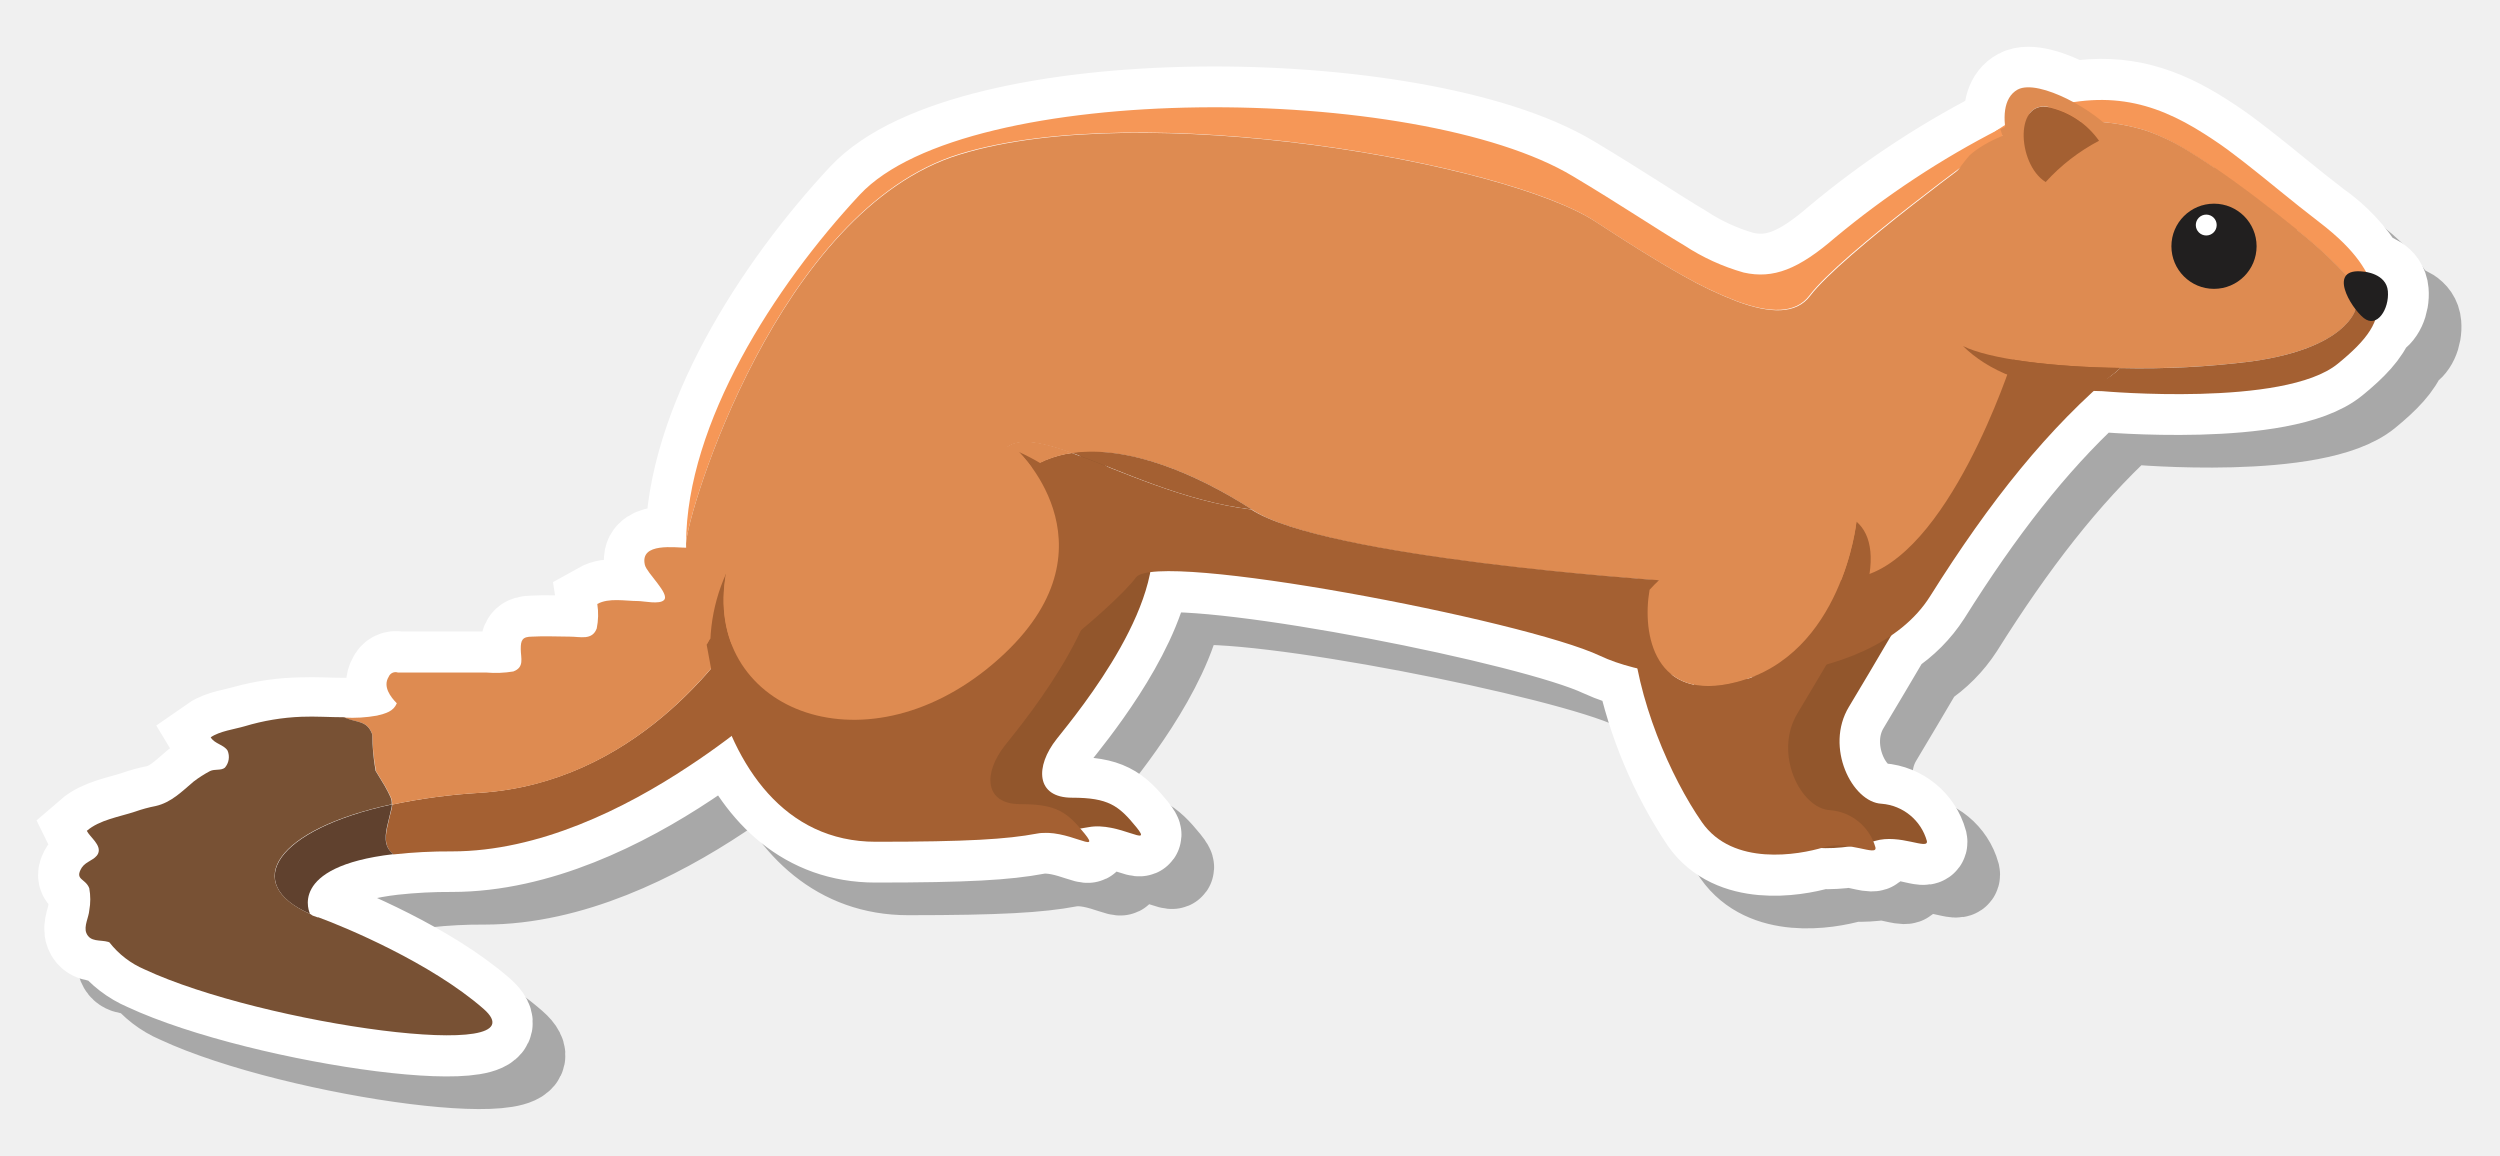
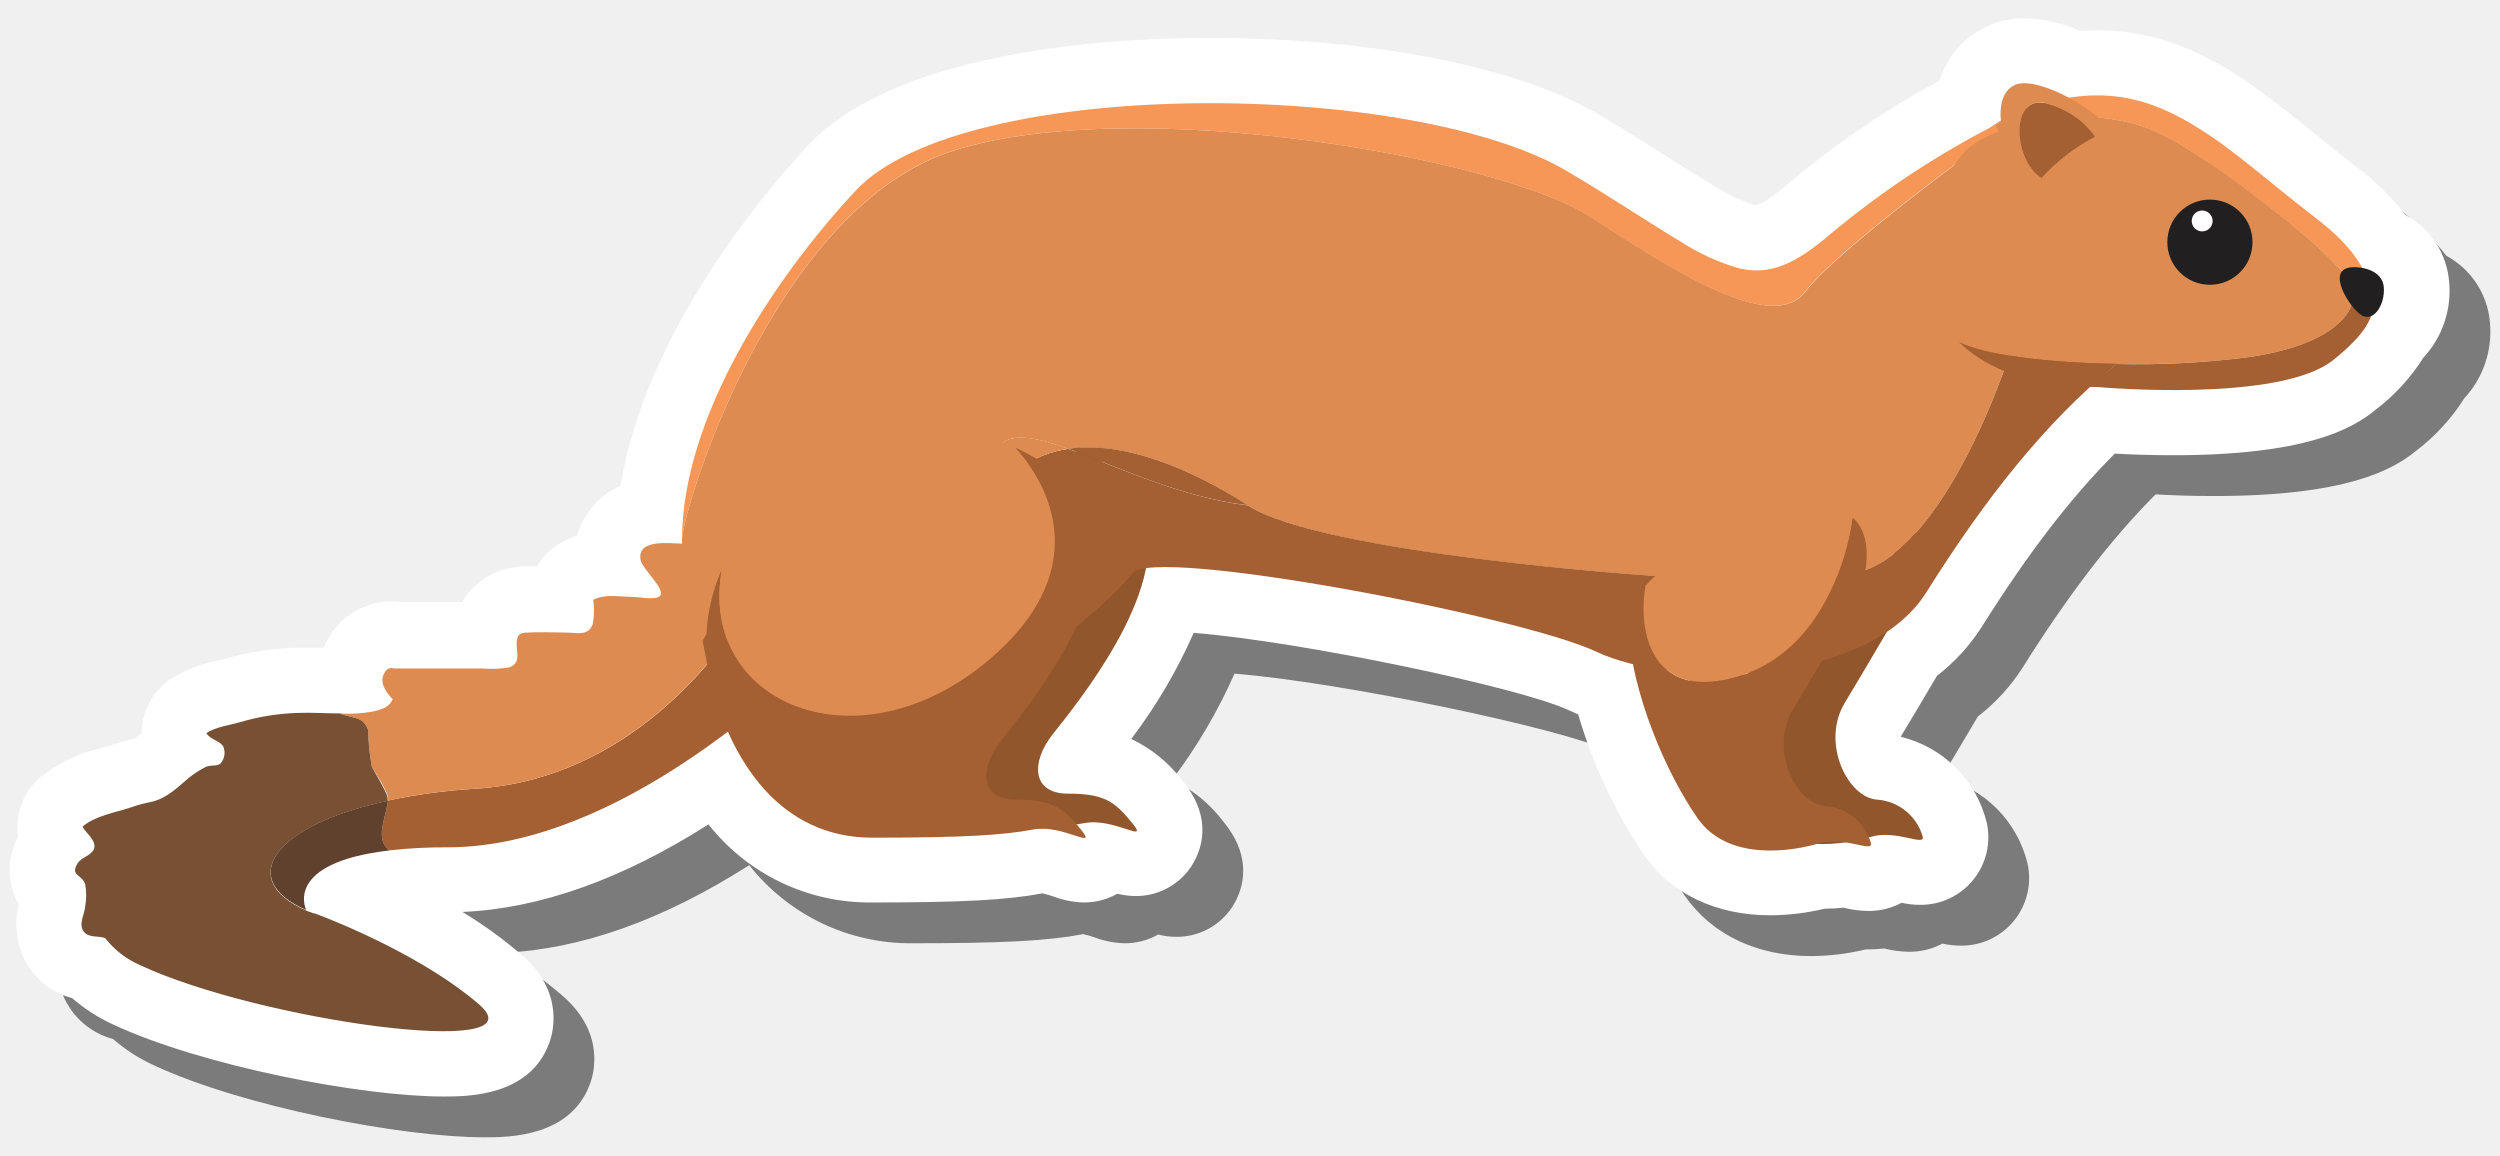
<svg xmlns="http://www.w3.org/2000/svg" id="Layer_1" data-name="Layer 1" width="306.38" height="141.62" viewBox="0 0 306.38 141.62">
  <defs>
    <style>
-       .cls-1, .cls-2, .cls-8 {
-         fill: #fff;
-       }
- 
      .cls-1 {
-         stroke: #000;
-         opacity: 0.3;
-       }
- 
-       .cls-1, .cls-2 {
-         stroke-miterlimit: 10;
-         stroke-width: 10px;
+         fill: #050505;
+         opacity: 0.5;
      }

      .cls-2 {
-         stroke: #fff;
+         fill: #fff;
      }

      .cls-3 {
        fill: #f69757;
      }

      .cls-4 {
        fill: #a46032;
      }

      .cls-5 {
        fill: #de8b51;
      }

      .cls-6 {
        fill: #92562c;
      }

      .cls-7 {
        fill: #211f1f;
      }

-       .cls-9 {
+       .cls-8 {
        fill: #60412e;
      }

-       .cls-10 {
+       .cls-9 {
        fill: #785134;
      }
    </style>
  </defs>
  <g>
-     <path class="cls-1" d="M296.64,39.69c-.14-1.74-1.92-2.23-2.64-2.36a20.11,20.11,0,0,0-5.75-6.14c-3.41-2.61-6.36-5.13-9.15-7.3-.4-.32-.8-.62-1.19-.91-1.28-1-2.53-1.84-3.77-2.63-5-3.2-9.89-4.84-16.13-3.85-2.57-1.38-5.35-2.24-6.75-1.49s-1.73,2.38-1.55,4.27a14.77,14.77,0,0,0-1.24.82,108.17,108.17,0,0,0-19.55,13c-4.5,3.89-7.58,5.12-11.23,4.3a26.33,26.33,0,0,1-7.27-3.32c-3.49-2.07-7.82-5-13.67-8.49-19-11.41-74.21-11.83-87.38,2.27-10.45,11.21-21.23,28-21.29,42.73v.17c0,.11,0,.22,0,.33-1.65,0-5.67-.59-5,2.1.23,1,3.09,3.55,2.35,4.3-.53.58-2.5.13-3.18.13-1.58,0-3.58-.43-5,.37a8.39,8.39,0,0,1-.07,3c-.56,1.49-2,1-3.32,1-1.51,0-3.07-.09-4.58,0-1.22,0-1.42.42-1.41,1.54s.47,2.21-.91,2.73a13.25,13.25,0,0,1-3.33.13q-3.28,0-6.57,0c-1.41,0-2.82,0-4.24,0a.91.91,0,0,0-1.14.53c-.74,1.19.23,2.46,1,3.24-.42,1-1.33,1.24-2.43,1.51a17.18,17.18,0,0,1-4.08.4c-1.76,0-3.54-.13-5.21-.06A27.8,27.8,0,0,0,34,93c-1.25.37-3.09.6-4.18,1.36.48.81,1.61.89,2.07,1.63a2,2,0,0,1-.33,2.09c-.48.39-1.24.13-1.83.42a14.27,14.27,0,0,0-2,1.28c-1.44,1.22-2.75,2.57-4.65,3a16.36,16.36,0,0,0-2.53.69c-1.93.64-4.35,1-5.91,2.35.37.77,1.84,1.75,1.38,2.79-.37.79-1.46.91-2,1.72-1,1.57.37,1.32.86,2.56a7.57,7.57,0,0,1,0,2.73c-.06.82-.69,1.93-.36,2.76.47,1.15,1.72.81,2.68,1.09a.39.39,0,0,1,.15.06,10.84,10.84,0,0,0,4.3,3.31c14.49,6.77,49.27,11.58,41.53,4.82-6.46-5.63-16.93-10-20.22-11.2l-.11,0c-.2-.08-.4-.13-.59-.21L42,116s-2.93-5.79,10.21-7.32a62.78,62.78,0,0,1,7.17-.37c10.63,0,21.18-5.22,29.08-10.47,1.9-1.25,3.64-2.5,5.2-3.68,3.26,7.34,8.92,13,17.64,13,11.21,0,16.08-.31,19.74-1s8,2.65,5.85,0l-.52-.61,1-.18c3.66-.72,8,2.64,5.85,0s-3.42-3.61-7.88-3.61-4.55-3.84-1.87-7.21c2.12-2.66,9.85-12.06,11.45-20.4,8.77-1.21,46.79,6.28,55.2,10.26a23.59,23.59,0,0,0,4.45,1.51,54.27,54.27,0,0,0,7.93,18.88c3.68,5.28,11.38,4.1,14.6,3.16a19.8,19.8,0,0,0,3.6-.2c1.82.29,3.21.87,3.06.12a4.89,4.89,0,0,0-.25-.73l.23-.06c3-1,6.6,1.18,6.36,0a6.27,6.27,0,0,0-5.55-4.56c-3.59-.17-7-6.92-4-11.88,1.53-2.52,3.56-6,5.18-8.73a16.41,16.41,0,0,0,4.79-4.82c6.5-10.36,12.87-18.57,20-25.16.34,0,.68,0,1,0,0,0,22.32,2,28.85-3.37,2.3-1.88,3.92-3.56,4.56-5.32C296.06,42.85,296.77,41.23,296.64,39.69Z" />
-     <path class="cls-2" d="M292.64,35.69c-.14-1.74-1.92-2.23-2.64-2.36a20.11,20.11,0,0,0-5.75-6.14c-3.41-2.61-6.36-5.13-9.15-7.3-.4-.32-.8-.62-1.19-.91-1.28-1-2.53-1.84-3.77-2.63-5-3.2-9.89-4.84-16.13-3.85-2.57-1.38-5.35-2.24-6.75-1.49s-1.73,2.38-1.55,4.27a14.77,14.77,0,0,0-1.24.82,108.17,108.17,0,0,0-19.55,13c-4.5,3.89-7.58,5.12-11.23,4.3a26.33,26.33,0,0,1-7.27-3.32c-3.49-2.07-7.82-5-13.67-8.49-19-11.41-74.21-11.83-87.38,2.27-10.45,11.21-21.23,28-21.29,42.73v.17c0,.11,0,.22,0,.33-1.65,0-5.67-.59-5,2.1.23,1,3.09,3.55,2.35,4.3-.53.58-2.5.13-3.18.13-1.58,0-3.58-.43-5,.37a8.39,8.39,0,0,1-.07,3c-.56,1.49-2,1-3.32,1-1.51,0-3.07-.09-4.58,0-1.22,0-1.42.42-1.41,1.54s.47,2.21-.91,2.73a13.25,13.25,0,0,1-3.33.13q-3.28,0-6.57,0c-1.41,0-2.82,0-4.24,0a.91.91,0,0,0-1.14.53c-.74,1.19.23,2.46,1,3.24-.42,1-1.33,1.24-2.43,1.51a17.18,17.18,0,0,1-4.08.4c-1.76,0-3.54-.13-5.21-.06A27.8,27.8,0,0,0,30,89c-1.25.37-3.09.6-4.18,1.36.48.81,1.61.89,2.07,1.63a2,2,0,0,1-.33,2.09c-.48.39-1.24.13-1.83.42a14.27,14.27,0,0,0-2,1.28c-1.44,1.22-2.75,2.57-4.65,3a16.36,16.36,0,0,0-2.53.69c-1.93.64-4.35,1-5.91,2.35.37.77,1.84,1.75,1.38,2.79-.37.79-1.46.91-2,1.72-1,1.57.37,1.32.86,2.56a7.57,7.57,0,0,1,0,2.73c-.06.82-.69,1.93-.36,2.76.47,1.15,1.72.81,2.68,1.09a.39.39,0,0,1,.15.06,10.84,10.84,0,0,0,4.3,3.31c14.49,6.77,49.27,11.58,41.53,4.82-6.46-5.63-16.93-10-20.22-11.2l-.11,0c-.2-.08-.4-.13-.59-.21L38,112s-2.93-5.79,10.21-7.32a62.78,62.78,0,0,1,7.17-.37c10.63,0,21.18-5.22,29.08-10.47,1.9-1.25,3.64-2.5,5.2-3.68,3.26,7.34,8.92,13,17.64,13,11.21,0,16.08-.31,19.74-1s8,2.65,5.85,0l-.52-.61,1-.18c3.66-.72,8,2.64,5.85,0s-3.42-3.61-7.88-3.61-4.55-3.84-1.87-7.21c2.12-2.66,9.85-12.06,11.45-20.4,8.77-1.21,46.79,6.28,55.2,10.26a23.59,23.59,0,0,0,4.45,1.51,54.27,54.27,0,0,0,7.93,18.88c3.68,5.28,11.38,4.1,14.6,3.16a19.8,19.8,0,0,0,3.6-.2c1.82.29,3.21.87,3.06.12a4.89,4.89,0,0,0-.25-.73l.23-.06c3-1,6.6,1.18,6.36,0a6.27,6.27,0,0,0-5.55-4.56c-3.59-.17-7-6.92-4-11.88,1.53-2.52,3.56-6,5.18-8.73a16.41,16.41,0,0,0,4.79-4.82c6.5-10.36,12.87-18.57,20-25.16.34,0,.68,0,1,0,0,0,22.32,2,28.85-3.37,2.3-1.88,3.92-3.56,4.56-5.32C292.06,38.85,292.77,37.23,292.64,35.69ZM123.41,54.75h0a2.54,2.54,0,0,1,.53-.31A2.54,2.54,0,0,0,123.41,54.75Zm30,7.69a13.83,13.83,0,0,0,2.12,1.1,13.83,13.83,0,0,1-2.12-1.1Zm93.38-18.36Z" />
+     <path class="cls-1" d="M59.38,139.38c-10.2,0-29.71-3.78-40.53-8.83a20.86,20.86,0,0,1-5-3.22,9.19,9.19,0,0,1-6.18-5.49,10,10,0,0,1-.39-6,8.72,8.72,0,0,1,0-8.33A8,8,0,0,1,10,100.2a18.35,18.35,0,0,1,7.44-3.52c.4-.11.79-.22,1.15-.34a24.56,24.56,0,0,1,3-.85l.78-.67a8,8,0,0,1,3.42-6.51A16.08,16.08,0,0,1,31.53,86l.72-.17a34.9,34.9,0,0,1,9-1.45l1.29,0c.7,0,1.42,0,2.14,0a9.27,9.27,0,0,1,.46-1A8.86,8.86,0,0,1,53,78.72a9.24,9.24,0,0,1,1,.06c.82,0,1.63,0,2.44,0h5.16a9.1,9.1,0,0,1,7.8-4.37c.45,0,.92,0,1.4,0a8,8,0,0,1,2.94-2.88,10.63,10.63,0,0,1,2-.9,9.36,9.36,0,0,1,1.67-3.3,9.46,9.46,0,0,1,3.64-2.79c3.06-19,18-36.36,22.89-41.63,11.17-12,38.19-13.26,49.29-13.26,20.09,0,38.05,3.58,48.05,9.58,3.25,1.95,6,3.69,8.42,5.22,2,1.27,3.72,2.36,5.22,3.25a23.74,23.74,0,0,0,4.92,2.39,2,2,0,0,0,.35.05h0s.95,0,3.91-2.59a111.8,111.8,0,0,1,18.6-12.7A10.73,10.73,0,0,1,248,8.48a10.57,10.57,0,0,1,5.12-1.25,17.68,17.68,0,0,1,6.8,1.56c.72,0,1.44-.08,2.14-.08,5.77,0,11.14,1.71,16.92,5.39,1.32.84,2.71,1.82,4.26,3,.41.3.86.64,1.32,1,1.25,1,2.54,2,3.89,3.11,1.66,1.35,3.37,2.74,5.2,4.14a32,32,0,0,1,6.16,6,10.24,10.24,0,0,1,5.34,8.22A12,12,0,0,1,302,48.82a24.6,24.6,0,0,1-5.93,6.45c-2.91,2.37-8.64,5.52-24.81,5.52h0c-2.82,0-5.32-.1-7.09-.2-5.45,5.46-10.68,12.29-16.3,21.23a23.54,23.54,0,0,1-5.49,6c-1.39,2.37-3.08,5.21-4.42,7.42a.13.13,0,0,0,0,.06,14.3,14.3,0,0,1,10.52,10.53,8.28,8.28,0,0,1-8.21,10.06,10.7,10.7,0,0,1-2.23-.25,8.48,8.48,0,0,1-4.11,1,13,13,0,0,1-3-.4h0a22.53,22.53,0,0,1-2.32.12,28.69,28.69,0,0,1-6.65.81c-6.67,0-12.17-2.63-15.5-7.41a62.44,62.44,0,0,1-8.05-17.21c-.4-.17-.8-.34-1.18-.52-5.88-2.78-32.93-8.45-45.94-9.47a65.06,65.06,0,0,1-7.65,13,17,17,0,0,1,6.27,5.11c3.22,3.89,2.68,7.3,1.66,9.48a8.1,8.1,0,0,1-7.4,4.66,9.39,9.39,0,0,1-2.24-.28,8.27,8.27,0,0,1-4.1,1.07,11.16,11.16,0,0,1-3.66-.71,14.16,14.16,0,0,0-1.41-.41c-4.35.83-9.92,1.12-20.94,1.12a25.15,25.15,0,0,1-20-9.57c-10.54,6.72-20.68,10.33-30.15,10.73A53.34,53.34,0,0,1,69,122.09c5.13,4.49,3.82,9.39,3.29,10.79C69.88,139.38,62.25,139.38,59.38,139.38Z" />
+     <path class="cls-2" d="M54.38,134.38c-10.2,0-29.71-3.78-40.53-8.83a20.86,20.86,0,0,1-5-3.22,9.19,9.19,0,0,1-6.18-5.49,10,10,0,0,1-.39-6,8.72,8.72,0,0,1-.05-8.33A8,8,0,0,1,5,95.2a18.35,18.35,0,0,1,7.44-3.52c.4-.11.79-.22,1.15-.34a24.56,24.56,0,0,1,3-.85l.78-.67a8,8,0,0,1,3.42-6.51A16.08,16.08,0,0,1,26.53,81l.72-.17a34.9,34.9,0,0,1,9-1.45l1.29,0c.7,0,1.42,0,2.14,0a9.27,9.27,0,0,1,.46-1A8.86,8.86,0,0,1,48,73.72a9.24,9.24,0,0,1,1,.06c.82,0,1.63,0,2.44,0h5.16a9.1,9.1,0,0,1,7.8-4.37c.45,0,.92,0,1.4,0a8,8,0,0,1,2.94-2.88,10.63,10.63,0,0,1,2-.9,9.36,9.36,0,0,1,1.67-3.3,9.46,9.46,0,0,1,3.64-2.79c3.06-19,18-36.36,22.89-41.63,11.17-12,38.19-13.26,49.29-13.26,20.09,0,38.05,3.58,48.05,9.58,3.25,1.95,6,3.69,8.42,5.22,2,1.27,3.72,2.36,5.22,3.25a23.74,23.74,0,0,0,4.92,2.39,2,2,0,0,0,.35.05h0s.95,0,3.91-2.59a111.8,111.8,0,0,1,18.6-12.7A10.73,10.73,0,0,1,243,3.48a10.57,10.57,0,0,1,5.12-1.25,17.68,17.68,0,0,1,6.8,1.56c.72,0,1.44-.08,2.14-.08,5.77,0,11.14,1.71,16.92,5.39,1.32.84,2.71,1.82,4.26,3,.41.3.86.64,1.32,1,1.25,1,2.54,2,3.89,3.11,1.66,1.35,3.37,2.74,5.2,4.14a32,32,0,0,1,6.16,6,10.24,10.24,0,0,1,5.34,8.22A12,12,0,0,1,297,43.82a24.6,24.6,0,0,1-5.93,6.45c-2.91,2.37-8.64,5.52-24.81,5.52h0c-2.82,0-5.32-.1-7.09-.2-5.45,5.46-10.68,12.29-16.3,21.23a23.54,23.54,0,0,1-5.49,6c-1.39,2.37-3.08,5.21-4.42,7.42a.13.13,0,0,0,0,.06,14.3,14.3,0,0,1,10.52,10.53,8.28,8.28,0,0,1-8.21,10.06,10.7,10.7,0,0,1-2.23-.25,8.48,8.48,0,0,1-4.11,1,13,13,0,0,1-3-.4h0a22.53,22.53,0,0,1-2.32.12,28.69,28.69,0,0,1-6.65.81c-6.67,0-12.17-2.63-15.5-7.41a62.44,62.44,0,0,1-8.05-17.21c-.4-.17-.8-.34-1.18-.52-5.88-2.78-32.93-8.45-45.94-9.47a65.06,65.06,0,0,1-7.65,13,17,17,0,0,1,6.27,5.11c3.22,3.89,2.68,7.3,1.66,9.48a8.1,8.1,0,0,1-7.4,4.66,9.39,9.39,0,0,1-2.24-.28,8.27,8.27,0,0,1-4.1,1.07,11.16,11.16,0,0,1-3.66-.71,14.16,14.16,0,0,0-1.41-.41c-4.35.83-9.92,1.12-20.94,1.12a25.15,25.15,0,0,1-20-9.57c-10.54,6.72-20.68,10.33-30.15,10.73A53.34,53.34,0,0,1,64,117.09c5.13,4.49,3.82,9.39,3.29,10.79C64.88,134.38,57.25,134.38,54.38,134.38Z" />
    <g>
-       <path class="cls-3" d="M84.08,66.59c.12-3.72,11.33-40.89,33.48-47.71C140,12,184.46,19.93,195.43,27.1c3.6,2.35,7.25,4.69,10.68,6.6a47.68,47.68,0,0,0,6.71,3.2c4,1.48,7.21,1.6,8.93-.69C225.65,31.05,243.69,18,243.69,18c.6-.38,1.17-.76,1.72-1.12-.11-.36-.22-.71-.35-1.07A109.8,109.8,0,0,0,224.92,29.1c-4.5,3.89-7.58,5.12-11.23,4.3a26.33,26.33,0,0,1-7.27-3.32c-3.49-2.07-7.82-5-13.67-8.49-19-11.41-74.21-11.83-87.38,2.27C94.92,35.07,84.14,51.85,84.08,66.59Z" />
-       <path class="cls-3" d="M241.38,19c4-3.52,13.43-5.56,21.59-3a25.41,25.41,0,0,1,5.08,2.47c1.05.63,2.17,1.36,3.31,2.13,3.37,2.29,7,5.07,10.12,7.62a52.28,52.28,0,0,1,7.63,7.34,11.11,11.11,0,0,0,1.94.2c-.85-2.37-2.11-4.93-6.8-8.52-3.41-2.61-6.36-5.13-9.15-7.3-.4-.32-.8-.62-1.19-.91-1.28-1-2.53-1.84-3.77-2.63-6.37-4.06-12.51-5.64-21.52-2.46A17.34,17.34,0,0,0,241.38,19Z" />
-       <path class="cls-4" d="M48.22,104.71h0a62.78,62.78,0,0,1,7.17-.37c10.63,0,21.18-5.22,29.08-10.47a94.58,94.58,0,0,0,8.85-6.6c0-1.51,0-2.34,0-2.34l-1.68-9.1c-3,4.88-14,20.11-32.84,21.33a72.38,72.38,0,0,0-10.73,1.44c0,.46-.23,1-.48,2.19C47.25,102.23,46.93,103.68,48.22,104.71Z" />
-       <path class="cls-5" d="M42.18,87.94l.21.1c1.34.53,2.6.23,3.23,1.94a26.56,26.56,0,0,0,.46,4.53l1.14,1.88c.66,1.21.89,1.62.83,2.22a72.38,72.38,0,0,1,10.73-1.44C77.63,96,88.59,80.72,91.62,75.84l-1.54-8.28-.07,0L89.15,67a3.68,3.68,0,0,1-1,.25,34.12,34.12,0,0,1-3.88-.12c-1.52,0-5.89-.7-5.24,2.1.23,1,3.09,3.55,2.35,4.3-.53.58-2.5.13-3.18.13-1.58,0-3.58-.43-5,.36a8.44,8.44,0,0,1-.07,3c-.56,1.49-2,1-3.32,1-1.51,0-3.07-.09-4.58,0-1.22,0-1.42.42-1.41,1.54s.47,2.21-.91,2.73a13.25,13.25,0,0,1-3.33.13q-3.28,0-6.57,0c-1.41,0-2.82,0-4.24,0a.91.91,0,0,0-1.14.53c-.74,1.19.23,2.46,1,3.24-.42,1-1.33,1.24-2.43,1.51A17.18,17.18,0,0,1,42.18,87.94Z" />
-       <path class="cls-6" d="M206.3,76.09c.5,8.75,4.79,18.45,8.58,23.89s11.86,4,14.9,3.08,6.6,1.18,6.36,0a6.27,6.27,0,0,0-5.55-4.56c-3.59-.17-7-6.92-4-11.88s7.95-13.48,7.95-13.48c1.7-5.22,1.15-8.37-.71-10,0,0-1.7,16.31-14.7,19.67-10.08,2.61-11.61-5.88-10.65-11.31C207.06,73.11,206.22,74.71,206.3,76.09Z" />
-       <path class="cls-6" d="M93.79,82.8c2.5,10.29,8.67,19.57,19.88,19.57s16.08-.31,19.74-1,8,2.64,5.85,0-3.42-3.61-7.88-3.61-4.55-3.84-1.87-7.21S143.89,73,140.72,63.83c-1.64-4.75-5.86-7.61-9.54-9.27,0,0,13,12.35-3.13,26S92.32,85.93,95.31,69.47A22,22,0,0,0,93.79,82.8Z" />
-       <path class="cls-5" d="M84.08,66.59v.17a26.67,26.67,0,0,0,1.06,7.48C93.67,82.5,122,70.75,122,59c0-5.88,3.71-5.52,9.48-3.43,6.8-1,15.1,2.45,22,6.92,9.14,6,49.93,8.66,49.93,8.66s13.31,1.84,24.41-.35,18.85-26.41,18.85-26.41c4.72-6.61,9.6-9.65,13.89-9.74-2.78-8.32-10-18-11.65-20.11l-.32-.41s-1.32.61-3.44,1.71c.13.36.24.71.35,1.07-.55.36-1.12.74-1.72,1.12,0,0-18,13.07-21.94,18.23-1.72,2.29-4.93,2.17-8.93.69a47.68,47.68,0,0,1-6.71-3.2c-3.43-1.91-7.08-4.25-10.68-6.6-11-7.17-55.44-15.13-77.87-8.22C95.41,25.7,84.2,62.87,84.08,66.59Z" />
-       <path class="cls-4" d="M86.6,79l.85,4.59s0,.42,0,1.18c1.37-1.15,2.17-1.93,2.17-1.93,7.72,9.76,18.09,5.33,24,5.33,6.82,0,23.15-14,25.59-17.4s47.63,5.22,56.9,9.61,33.09,4.38,40.43-7.31,14.52-20.67,22.88-27.64c2.7-2.26,2.5-6.34,1-10.83-4.3.08-9.17,3.13-13.88,9.74,0,0-7.78,24.22-18.86,26.41s-24.41.35-24.41.35-40.79-2.71-49.93-8.66c-8.26-1-16.15-4.81-22-6.93a13.06,13.06,0,0,0-6.19,2.57C117.93,63.8,134,74.77,115,78.24s-28,0-28,0S86.89,78.52,86.6,79Z" />
-       <path class="cls-4" d="M131.43,55.52c5.81,2.1,13.7,5.95,22,6.92C146.53,58,138.23,54.54,131.43,55.52Z" />
-       <path class="cls-5" d="M85.82,74.82,86.6,79c.29-.48.44-.76.44-.76s8.95,3.48,28,0,2.93-14.44,10.24-20.16a13.06,13.06,0,0,1,6.19-2.57c-5.77-2.08-9.48-2.44-9.48,3.43C122,70.45,95.07,81.9,85.82,74.82Z" />
-       <path class="cls-4" d="M200,76.88c.5,8.75,4.79,18.45,8.58,23.89s11.86,4,14.89,3.08,6.61,1.18,6.37,0a6.28,6.28,0,0,0-5.55-4.56c-3.59-.17-7-6.91-4-11.88s7.95-13.48,7.95-13.48c1.7-5.22,1.15-8.37-.72-10,0,0-1.69,16.31-14.69,19.67-10.08,2.61-11.61-5.88-10.66-11.31C200.72,73.9,199.88,75.5,200,76.88Z" />
-       <path class="cls-4" d="M87.45,83.59c2.5,10.29,8.67,19.57,19.88,19.57s16.08-.31,19.74-1,8,2.65,5.85,0-3.42-3.61-7.88-3.61-4.55-3.84-1.87-7.21,14.38-17.55,11.21-26.69c-1.64-4.75-5.86-7.61-9.54-9.27,0,0,12.95,12.35-3.13,26S86,86.72,89,70.26A22,22,0,0,0,87.45,83.59Z" />
-       <path class="cls-5" d="M212.82,83.59c13-3.36,14.69-19.67,14.69-19.67-5-4.48-19.73,2.08-25.35,8.36C201.21,77.71,202.74,86.2,212.82,83.59Z" />
-       <path class="cls-5" d="M121.71,81.35c16.08-13.65,3.13-26,3.13-26a29,29,0,0,0-6.3-2c-16.8,0-25.9,8.29-29.57,16.94C86,86.72,105.62,95,121.71,81.35Z" />
-       <path class="cls-5" d="M240.57,42.41c3.18,1.61,11,2.55,19.28,2.69A106.91,106.91,0,0,0,276,44.28c11.7-1.65,12.68-6.38,12.68-6.38a8.13,8.13,0,0,1,2.58-1.51,6.45,6.45,0,0,0-.2-.68,11.11,11.11,0,0,1-1.94-.2,52.28,52.28,0,0,0-7.63-7.34c-3.16-2.55-6.75-5.33-10.12-7.62-1.14-.77-2.26-1.5-3.31-2.13A25.41,25.41,0,0,0,263,16c-8.16-2.56-17.58-.52-21.59,3h0l0,0C235.67,25.53,234.09,36,240.57,42.41Z" />
-       <path class="cls-5" d="M265,32.27c.78,8.78,9.46,3.91,11.65,0a10.48,10.48,0,0,1,4.88-4.1c-3.15-2.55-6.75-5.33-10.12-7.62C267.8,23.05,264.48,26.94,265,32.27Z" />
-       <path class="cls-4" d="M255.56,47.88c.68,0,1.38.06,2.1.06,0,0,22.32,2,28.85-3.37,3.5-2.85,5.43-5.26,4.74-8.18a8.28,8.28,0,0,0-2.58,1.5s-1,4.75-12.68,6.39a106.85,106.85,0,0,1-16.14.83,11.64,11.64,0,0,1-2.5,1.79Z" />
-       <path class="cls-4" d="M240.57,42.41c3.05,3,7.91,5.13,15,5.47l1.79-1a11.64,11.64,0,0,0,2.5-1.79C251.57,45,243.76,44,240.57,42.41Z" />
-       <path class="cls-5" d="M249.48,23.73c.32-.41.73-.9,1.22-1.42-3.56-2.22-3.89-10.56.79-9.09a10.25,10.25,0,0,1,5.75,4c.59-.31,1.21-.59,1.85-.85-2-2.68-9.25-6.78-11.83-5.39C243.66,13,246.93,21.44,249.48,23.73Z" />
-       <path class="cls-7" d="M289.69,33.29s2.77.21,2.95,2.4-1.33,4.57-2.95,3.29S285.09,32.71,289.69,33.29Z" />
-       <path class="cls-4" d="M250.7,22.31a23.8,23.8,0,0,1,6.54-5.06,10.25,10.25,0,0,0-5.75-4C246.81,11.75,247.14,20.09,250.7,22.31Z" />
-       <circle class="cls-7" cx="271.33" cy="30.18" r="5.22" />
-       <path class="cls-7" d="M268.33,30.78A3.62,3.62,0,1,0,272,27.15,3.62,3.62,0,0,0,268.33,30.78Z" />
-       <path class="cls-8" d="M269.1,27.58a1.28,1.28,0,1,1,1.28,1.28A1.28,1.28,0,0,1,269.1,27.58Z" />
-       <path class="cls-9" d="M38,112s-2.93-5.79,10.21-7.32h0c-1.29-1-1-2.48-.65-3.91.25-1.15.45-1.73.48-2.19C33.83,101.66,29.54,108.29,38,112Z" />
-       <path class="cls-10" d="M10.94,108.85a7.57,7.57,0,0,1,0,2.73c-.06.82-.69,1.93-.36,2.76.47,1.15,1.72.81,2.68,1.09a.39.39,0,0,1,.15.06,10.84,10.84,0,0,0,4.3,3.31c14.49,6.77,49.27,11.58,41.53,4.82-6.46-5.63-16.93-10-20.22-11.2l-.11,0c-.2-.08-.4-.13-.59-.21L38,112c-8.49-3.75-4.2-10.38,10-13.43.06-.6-.17-1-.83-2.22l-1.14-1.88A26.56,26.56,0,0,1,45.62,90C45,88.27,43.73,88.57,42.39,88l-.21-.1c-1.76,0-3.54-.13-5.21-.06A27.8,27.8,0,0,0,30,89c-1.25.37-3.09.6-4.18,1.36.48.81,1.61.89,2.07,1.63a2,2,0,0,1-.33,2.09c-.48.39-1.24.13-1.83.42a14.27,14.27,0,0,0-2,1.28c-1.44,1.22-2.75,2.57-4.65,3a17.57,17.57,0,0,0-2.53.69c-1.93.64-4.35,1-5.91,2.35.37.77,1.84,1.75,1.38,2.79-.37.79-1.46.91-2,1.72C9.09,107.86,10.45,107.61,10.94,108.85Z" />
+       <path class="cls-3" d="M83.58,66.09c.12-3.72,11.33-40.89,33.48-47.71,22.43-6.91,66.9,1.05,77.87,8.22,3.6,2.35,7.25,4.69,10.67,6.6a47.76,47.76,0,0,0,6.72,3.2c4,1.48,7.21,1.6,8.93-.69,3.9-5.16,21.94-18.23,21.94-18.23.6-.38,1.17-.76,1.72-1.12-.11-.36-.22-.71-.35-1.07A109.46,109.46,0,0,0,224.42,28.6c-4.5,3.89-7.58,5.12-11.23,4.3a26.33,26.33,0,0,1-7.27-3.32c-3.49-2.07-7.82-5-13.67-8.49-19-11.41-74.22-11.83-87.38,2.27C94.42,34.57,83.64,51.35,83.58,66.09Z" />
+       <path class="cls-3" d="M240.88,18.45c4-3.52,13.43-5.56,21.59-3a26.09,26.09,0,0,1,5.08,2.48c1.05.63,2.16,1.36,3.31,2.13,3.37,2.29,7,5.07,10.12,7.62A52.28,52.28,0,0,1,288.61,35a11.11,11.11,0,0,0,1.94.2c-.85-2.37-2.11-4.93-6.8-8.52-3.41-2.61-6.36-5.13-9.15-7.3-.4-.32-.8-.62-1.19-.91-1.28-1-2.53-1.84-3.77-2.63-6.37-4.06-12.51-5.64-21.52-2.46A17.34,17.34,0,0,0,240.88,18.45Z" />
+       <path class="cls-4" d="M47.72,104.21h0a62.78,62.78,0,0,1,7.17-.37c10.63,0,21.18-5.22,29.08-10.47a94.58,94.58,0,0,0,8.85-6.6c0-1.51,0-2.34,0-2.34l-1.68-9.1c-3,4.88-14,20.11-32.84,21.33a72.38,72.38,0,0,0-10.73,1.44,21.43,21.43,0,0,1-.49,2.19C46.75,101.73,46.43,103.17,47.72,104.21Z" />
+       <path class="cls-5" d="M41.68,87.44l.21.1c1.33.53,2.6.22,3.23,1.94A26.56,26.56,0,0,0,45.58,94l1.14,1.88c.66,1.21.89,1.62.83,2.22a72.38,72.38,0,0,1,10.73-1.44c18.85-1.22,29.81-16.45,32.84-21.33l-1.54-8.28-.07,0-.86-.55a3.34,3.34,0,0,1-1,.24,32.07,32.07,0,0,1-3.88-.11c-1.52,0-5.89-.7-5.24,2.1.23,1,3.09,3.55,2.35,4.29-.53.59-2.5.14-3.18.14-1.59,0-3.58-.43-5,.36a8.44,8.44,0,0,1-.07,3c-.56,1.49-2,1-3.32,1-1.51,0-3.07-.09-4.58,0-1.22,0-1.43.42-1.41,1.54s.47,2.21-.91,2.73a13.25,13.25,0,0,1-3.33.13q-3.28,0-6.58,0c-1.4,0-2.81,0-4.23,0a.91.91,0,0,0-1.14.53c-.74,1.19.23,2.46,1,3.24-.42,1-1.33,1.24-2.44,1.51A17,17,0,0,1,41.68,87.44Z" />
+       <path class="cls-6" d="M205.8,75.59c.5,8.75,4.79,18.45,8.58,23.89s11.86,4,14.89,3.08,6.61,1.18,6.37,0A6.27,6.27,0,0,0,230.09,98c-3.59-.17-7-6.92-4-11.88s7.95-13.48,7.95-13.48c1.7-5.22,1.15-8.37-.72-10,0,0-1.69,16.31-14.69,19.67C208.58,84.91,207.05,76.42,208,71,206.56,72.61,205.72,74.21,205.8,75.59Z" />
+       <path class="cls-6" d="M93.29,82.3c2.5,10.29,8.67,19.57,19.88,19.57s16.08-.31,19.74-1,8,2.64,5.85,0-3.42-3.61-7.88-3.61S126.33,93.39,129,90s14.38-17.55,11.21-26.69c-1.64-4.75-5.86-7.61-9.54-9.27,0,0,12.95,12.35-3.13,26S91.82,85.43,94.81,69A22,22,0,0,0,93.29,82.3Z" />
+       <path class="cls-5" d="M83.58,66.09v.16a26.69,26.69,0,0,0,1.06,7.49c8.53,8.26,36.81-3.49,36.81-15.29,0-5.88,3.71-5.52,9.48-3.43,6.8-1,15.1,2.45,22,6.92,9.14,6,49.93,8.66,49.93,8.66s13.31,1.84,24.41-.35,18.85-26.41,18.85-26.41c4.72-6.61,9.6-9.66,13.89-9.74-2.78-8.32-10-18-11.65-20.11l-.32-.41s-1.32.61-3.44,1.71c.13.36.24.71.35,1.07-.55.36-1.12.74-1.72,1.12,0,0-18,13.07-21.94,18.23-1.72,2.29-4.93,2.17-8.93.69a47.76,47.76,0,0,1-6.72-3.2c-3.42-1.91-7.07-4.25-10.67-6.6-11-7.17-55.44-15.13-77.87-8.22C94.91,25.2,83.7,62.37,83.58,66.09Z" />
+       <path class="cls-4" d="M86.1,78.5,87,83.09s0,.42,0,1.18c1.38-1.15,2.17-1.93,2.17-1.93,7.73,9.76,18.1,5.33,24,5.33,6.82,0,23.15-14,25.59-17.4s47.63,5.22,56.9,9.61,33.09,4.38,40.43-7.31S250.61,51.9,259,44.92c2.7-2.25,2.5-6.33,1-10.82-4.29.08-9.16,3.13-13.87,9.74,0,0-7.78,24.22-18.86,26.41s-24.41.34-24.41.34-40.79-2.7-49.93-8.65c-8.26-1-16.15-4.81-22-6.93a13.06,13.06,0,0,0-6.19,2.57c-7.32,5.72,8.77,16.69-10.24,20.16s-28,0-28,0S86.39,78,86.1,78.5Z" />
+       <path class="cls-4" d="M130.93,55c5.81,2.1,13.7,5.95,22,6.92C146,57.47,137.73,54,130.93,55Z" />
+       <path class="cls-5" d="M85.32,74.32l.78,4.18c.29-.48.44-.76.44-.76s8.95,3.47,28,0,2.92-14.44,10.24-20.16A13.06,13.06,0,0,1,130.93,55c-5.77-2.08-9.48-2.44-9.48,3.43C121.45,70,94.57,81.4,85.32,74.32Z" />
+       <path class="cls-4" d="M199.46,76.38c.5,8.75,4.79,18.45,8.58,23.89s11.86,4,14.89,3.08,6.61,1.18,6.36,0a6.24,6.24,0,0,0-5.54-4.56c-3.59-.17-7-6.91-4-11.88s8-13.48,8-13.48c1.7-5.22,1.15-8.37-.72-10,0,0-1.69,16.31-14.69,19.67-10.08,2.61-11.61-5.88-10.66-11.31C200.22,73.4,199.37,75,199.46,76.38Z" />
+       <path class="cls-4" d="M87,83.09c2.5,10.29,8.67,19.57,19.88,19.57s16.08-.31,19.74-1,8,2.65,5.85,0S129,98,124.54,98s-4.55-3.84-1.87-7.21,14.38-17.55,11.21-26.69c-1.65-4.75-5.86-7.61-9.54-9.27,0,0,12.95,12.35-3.13,26S85.48,86.22,88.47,69.76A22,22,0,0,0,87,83.09Z" />
+       <path class="cls-5" d="M212.32,83.09c13-3.36,14.69-19.67,14.69-19.67-5-4.48-19.73,2.08-25.35,8.36C200.71,77.21,202.24,85.7,212.32,83.09Z" />
+       <path class="cls-5" d="M121.21,80.85c16.08-13.65,3.13-26,3.13-26a29,29,0,0,0-6.31-2c-16.79,0-25.89,8.29-29.56,16.94C85.48,86.22,105.12,94.5,121.21,80.85Z" />
+       <path class="cls-5" d="M240.07,41.91c3.18,1.61,11,2.55,19.28,2.69a107,107,0,0,0,16.14-.82c11.7-1.65,12.68-6.39,12.68-6.39a8.28,8.28,0,0,1,2.58-1.5,6.45,6.45,0,0,0-.2-.68,11.11,11.11,0,0,1-1.94-.2A52.28,52.28,0,0,0,281,27.67c-3.16-2.55-6.75-5.33-10.12-7.62-1.15-.77-2.26-1.5-3.31-2.13a26.09,26.09,0,0,0-5.08-2.48c-8.16-2.55-17.58-.51-21.59,3h0l0,0C235.17,25,233.59,35.52,240.07,41.91Z" />
+       <path class="cls-5" d="M264.45,31.77c.78,8.78,9.46,3.91,11.65,0a10.43,10.43,0,0,1,4.88-4.1c-3.15-2.55-6.75-5.33-10.12-7.62C267.3,22.55,264,26.44,264.45,31.77Z" />
+       <path class="cls-4" d="M255.06,47.38c.68,0,1.38.06,2.09.06,0,0,22.33,2,28.86-3.37,3.5-2.85,5.43-5.26,4.74-8.18a8.28,8.28,0,0,0-2.58,1.5s-1,4.74-12.68,6.39a106.85,106.85,0,0,1-16.14.83,11.64,11.64,0,0,1-2.5,1.79Z" />
+       <path class="cls-4" d="M240.07,41.91c3.05,3,7.91,5.13,15,5.47l1.79-1a11.64,11.64,0,0,0,2.5-1.79C251.07,44.46,243.25,43.52,240.07,41.91Z" />
+       <path class="cls-5" d="M249,23.23c.32-.41.73-.9,1.21-1.42-3.55-2.22-3.88-10.56.8-9.09a10.25,10.25,0,0,1,5.75,4c.59-.31,1.21-.59,1.85-.86-2-2.67-9.25-6.77-11.83-5.38C243.16,12.46,246.43,20.94,249,23.23Z" />
+       <path class="cls-7" d="M289.19,32.79s2.77.21,2.95,2.4-1.34,4.57-2.95,3.29S284.59,32.21,289.19,32.79Z" />
+       <path class="cls-4" d="M250.19,21.81a24,24,0,0,1,6.55-5.06,10.25,10.25,0,0,0-5.75-4C246.31,11.25,246.64,19.59,250.19,21.81Z" />
+       <circle class="cls-7" cx="270.83" cy="29.68" r="5.22" />
+       <path class="cls-7" d="M267.82,30.28a3.63,3.63,0,1,0,3.63-3.63A3.63,3.63,0,0,0,267.82,30.28Z" />
+       <path class="cls-2" d="M268.6,27.08a1.28,1.28,0,1,1,1.28,1.28A1.28,1.28,0,0,1,268.6,27.08Z" />
+       <path class="cls-8" d="M37.53,111.53s-2.93-5.78,10.21-7.31h0c-1.29-1-1-2.48-.66-3.91a21.43,21.43,0,0,0,.49-2.19C33.33,101.16,29,107.79,37.53,111.53Z" />
+       <path class="cls-9" d="M10.44,108.35a7.57,7.57,0,0,1,0,2.73c-.06.82-.69,1.93-.36,2.76.47,1.15,1.72.81,2.68,1.08a.69.69,0,0,1,.15.07,10.84,10.84,0,0,0,4.3,3.31c14.49,6.77,49.27,11.58,41.53,4.82-6.46-5.63-16.93-10-20.22-11.2l-.12,0c-.19-.08-.39-.13-.58-.21l-.32-.13c-8.49-3.74-4.2-10.37,10-13.42.06-.6-.17-1-.83-2.22L45.58,94a26.56,26.56,0,0,1-.46-4.53c-.63-1.72-1.9-1.41-3.23-1.94l-.21-.1c-1.76,0-3.54-.13-5.21-.06a27.8,27.8,0,0,0-7,1.12c-1.25.37-3.09.6-4.18,1.36.48.81,1.61.89,2.07,1.63a2,2,0,0,1-.33,2.09c-.48.39-1.25.13-1.83.42a13.71,13.71,0,0,0-2,1.28c-1.44,1.22-2.75,2.57-4.65,3a16.79,16.79,0,0,0-2.54.69c-1.92.64-4.34,1-5.9,2.35.37.77,1.83,1.75,1.38,2.79-.37.79-1.46.91-2,1.72C8.59,107.36,10,107.11,10.44,108.35Z" />
    </g>
  </g>
</svg>
